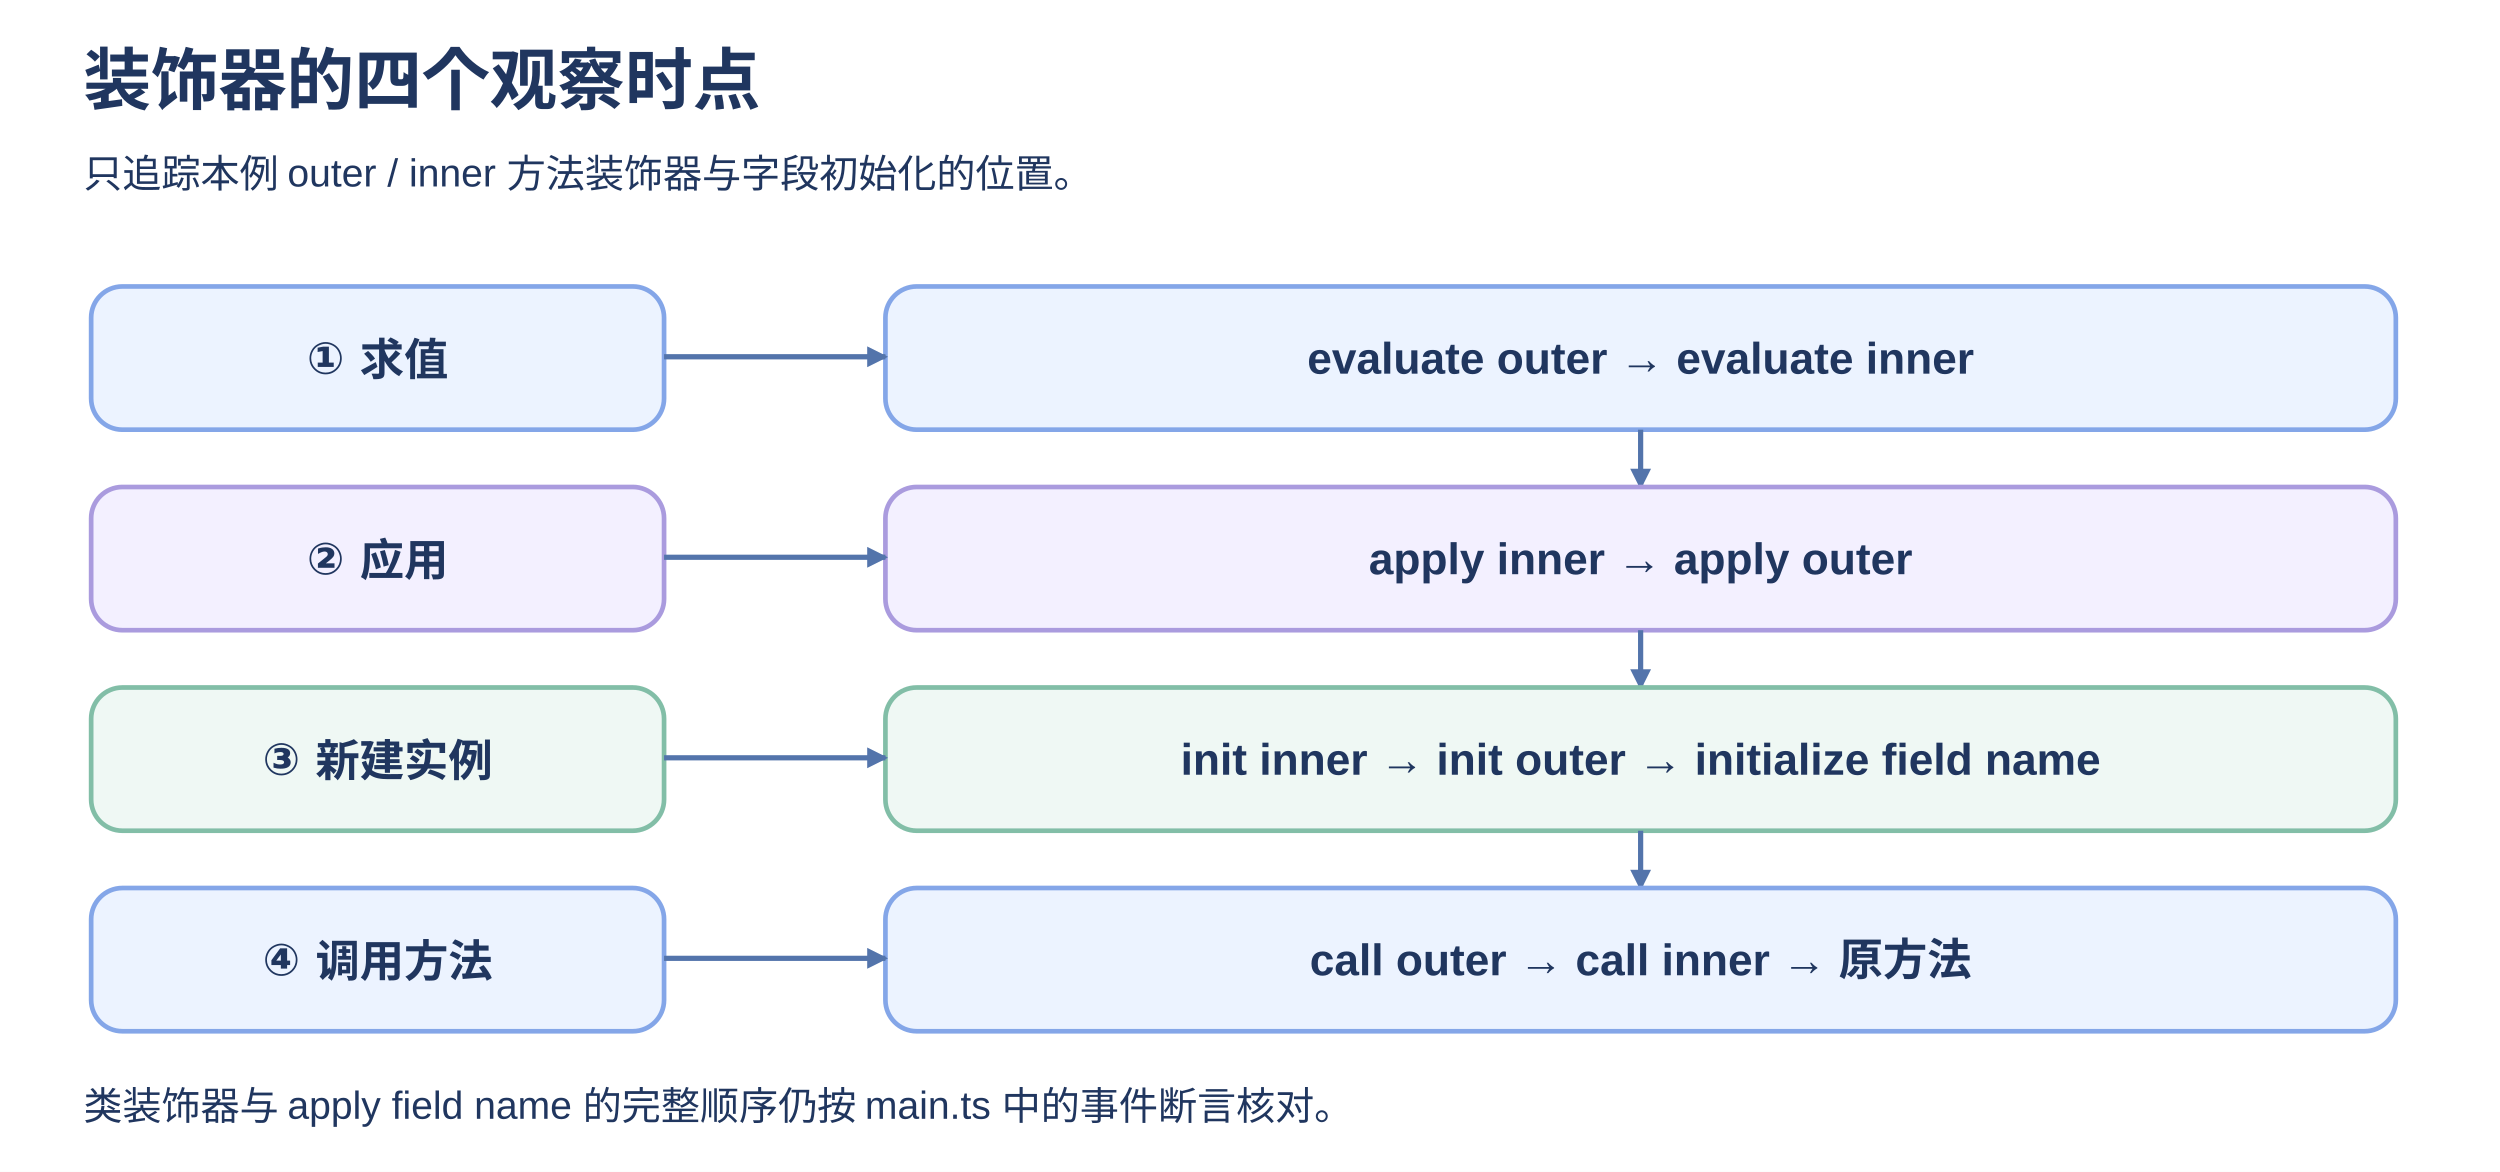
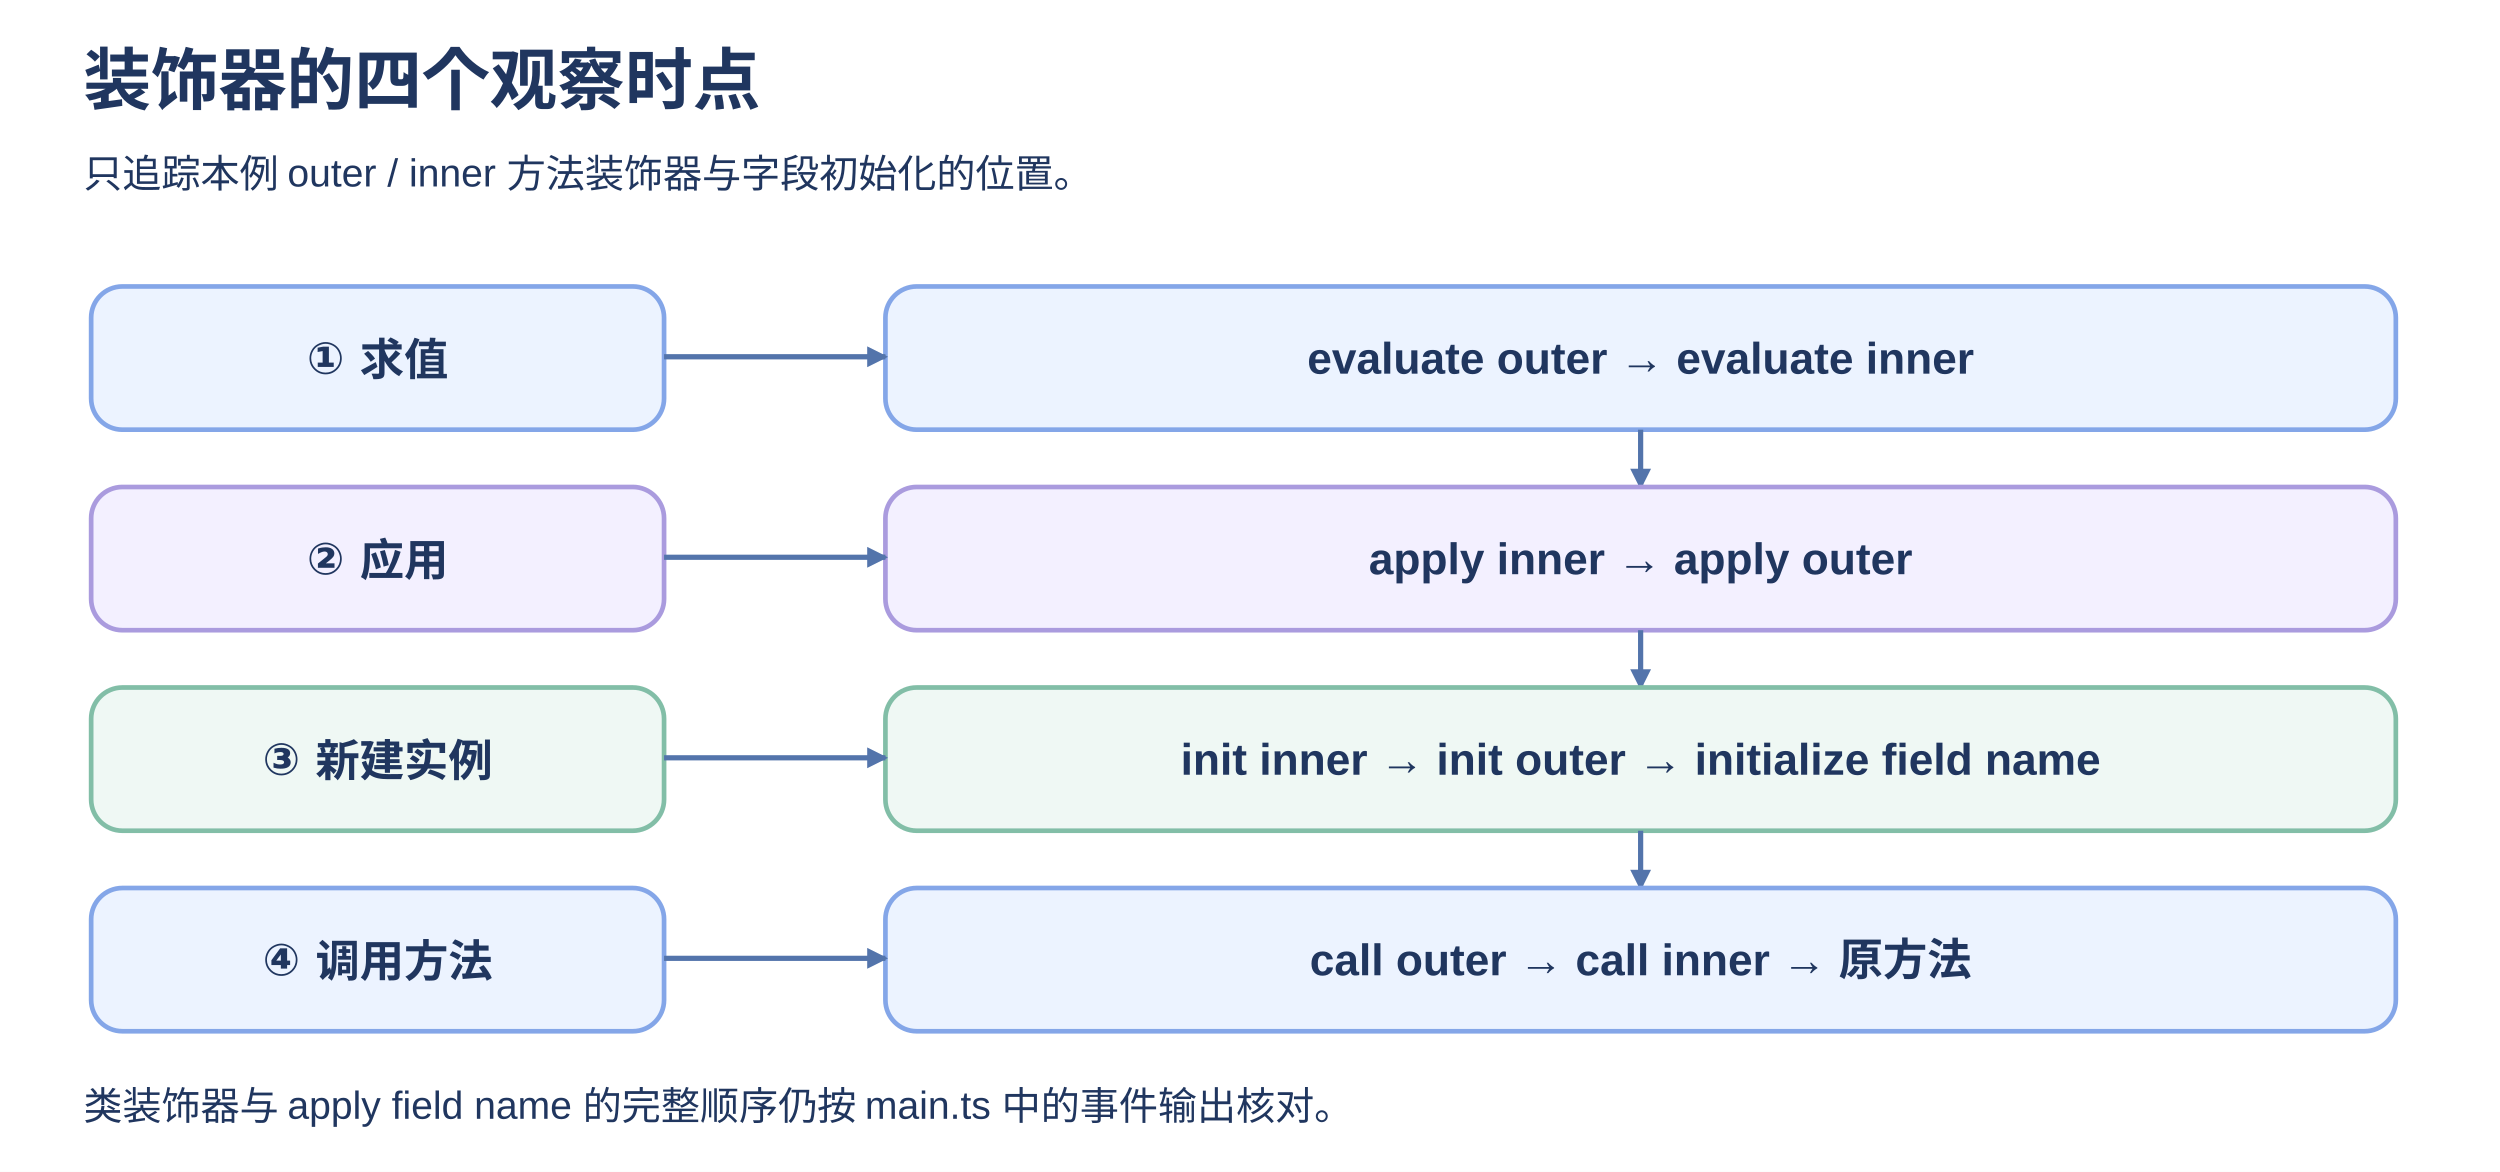
<svg xmlns="http://www.w3.org/2000/svg" width="960" height="450" viewBox="0 0 960 450" role="img" aria-labelledby="title desc">
  <defs>
    <marker id="arrow" markerWidth="8" markerHeight="8" refX="7" refY="4" orient="auto" markerUnits="userSpaceOnUse">
      <path d="M0 0L8 4L0 8Z" fill="#5374AB" />
    </marker>
  </defs>
  <rect width="960" height="450" fill="white" />
  <g font-family="Arial, Microsoft YaHei, sans-serif" fill="#20365F">
    <text x="32" y="40" font-size="26" text-anchor="start" fill="#20365F" font-weight="700">装饰器的四个观察时点</text>
    <text x="32" y="72" font-size="15" text-anchor="start" fill="#20365F">只追踪本例 outer / inner 方法装饰器与字段初始化的位置。</text>
    <rect x="35" y="110" width="220" height="55" rx="12" fill="#ECF3FF" stroke="#84A6E8" stroke-width="1.8" />
    <text x="145.0" y="143.5" font-size="17" text-anchor="middle" fill="#20365F" font-weight="700">① 求值</text>
    <rect x="340" y="110" width="580" height="55" rx="12" fill="#ECF3FF" stroke="#84A6E8" stroke-width="1.8" />
    <text x="630.0" y="143.5" font-size="17" text-anchor="middle" fill="#20365F" font-weight="700">evaluate outer → evaluate inner</text>
    <polyline points="255,137 340,137" fill="none" stroke="#5374AB" stroke-width="2" stroke-linejoin="round" marker-end="url(#arrow)" />
    <polyline points="630,165 630,187" fill="none" stroke="#5374AB" stroke-width="2" stroke-linejoin="round" marker-end="url(#arrow)" />
    <rect x="35" y="187" width="220" height="55" rx="12" fill="#F3F0FF" stroke="#AA9BDE" stroke-width="1.8" />
    <text x="145.0" y="220.5" font-size="17" text-anchor="middle" fill="#20365F" font-weight="700">② 应用</text>
    <rect x="340" y="187" width="580" height="55" rx="12" fill="#F3F0FF" stroke="#AA9BDE" stroke-width="1.8" />
    <text x="630.0" y="220.5" font-size="17" text-anchor="middle" fill="#20365F" font-weight="700">apply inner → apply outer</text>
    <polyline points="255,214 340,214" fill="none" stroke="#5374AB" stroke-width="2" stroke-linejoin="round" marker-end="url(#arrow)" />
    <polyline points="630,242 630,264" fill="none" stroke="#5374AB" stroke-width="2" stroke-linejoin="round" marker-end="url(#arrow)" />
    <rect x="35" y="264" width="220" height="55" rx="12" fill="#EFF8F4" stroke="#82BEA7" stroke-width="1.8" />
    <text x="145.0" y="297.5" font-size="17" text-anchor="middle" fill="#20365F" font-weight="700">③ 新建实例</text>
    <rect x="340" y="264" width="580" height="55" rx="12" fill="#EFF8F4" stroke="#82BEA7" stroke-width="1.8" />
    <text x="630.0" y="297.5" font-size="17" text-anchor="middle" fill="#20365F" font-weight="700">init inner → init outer → initialize field name</text>
    <polyline points="255,291 340,291" fill="none" stroke="#5374AB" stroke-width="2" stroke-linejoin="round" marker-end="url(#arrow)" />
    <polyline points="630,319 630,341" fill="none" stroke="#5374AB" stroke-width="2" stroke-linejoin="round" marker-end="url(#arrow)" />
    <rect x="35" y="341" width="220" height="55" rx="12" fill="#ECF3FF" stroke="#84A6E8" stroke-width="1.8" />
    <text x="145.0" y="374.5" font-size="17" text-anchor="middle" fill="#20365F" font-weight="700">④ 调用方法</text>
    <rect x="340" y="341" width="580" height="55" rx="12" fill="#ECF3FF" stroke="#84A6E8" stroke-width="1.8" />
    <text x="630.0" y="374.5" font-size="17" text-anchor="middle" fill="#20365F" font-weight="700">call outer → call inner → 原方法</text>
    <polyline points="255,368 340,368" fill="none" stroke="#5374AB" stroke-width="2" stroke-linejoin="round" marker-end="url(#arrow)" />
-     <text x="32" y="430" font-size="15" text-anchor="start" fill="#20365F">类装饰器与 apply field name 的完整顺序仍按 main.ts 中的事件断言核对。</text>
+     <text x="32" y="430" font-size="15" text-anchor="start" fill="#20365F">类装饰器与 apply field name 的完整顺序仍按 main.ts 中的事件输出核对。</text>
  </g>
</svg>
